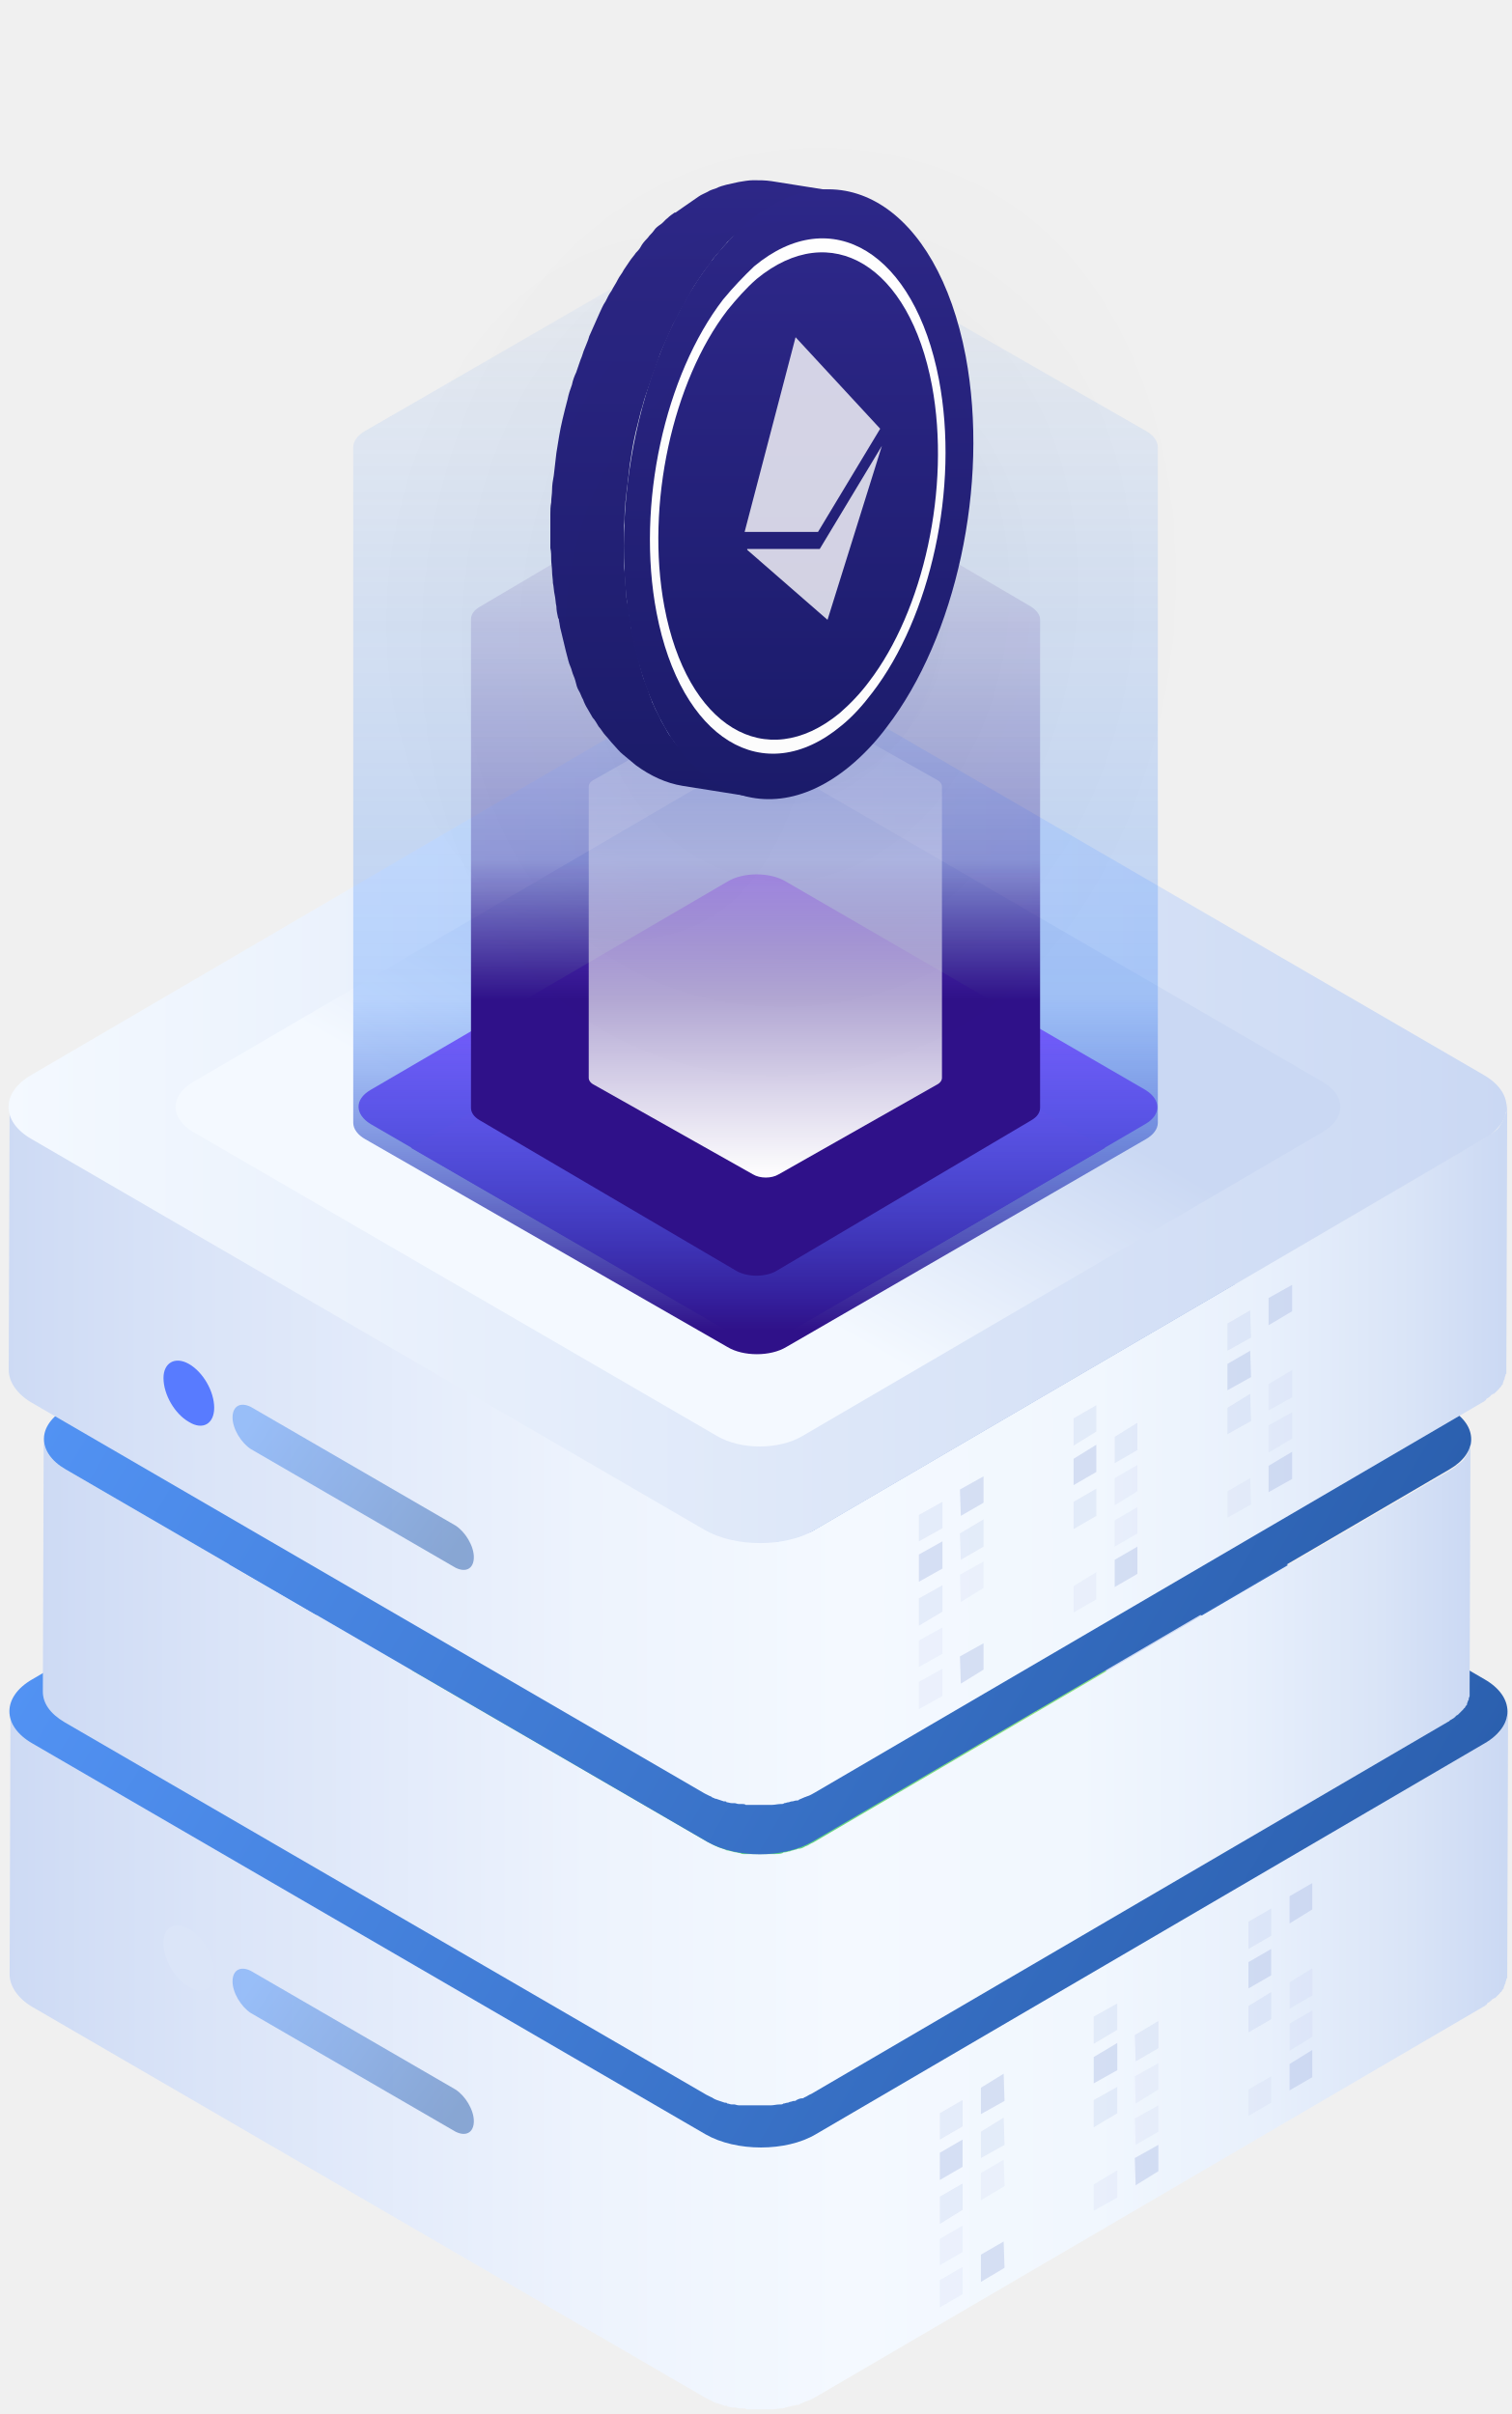
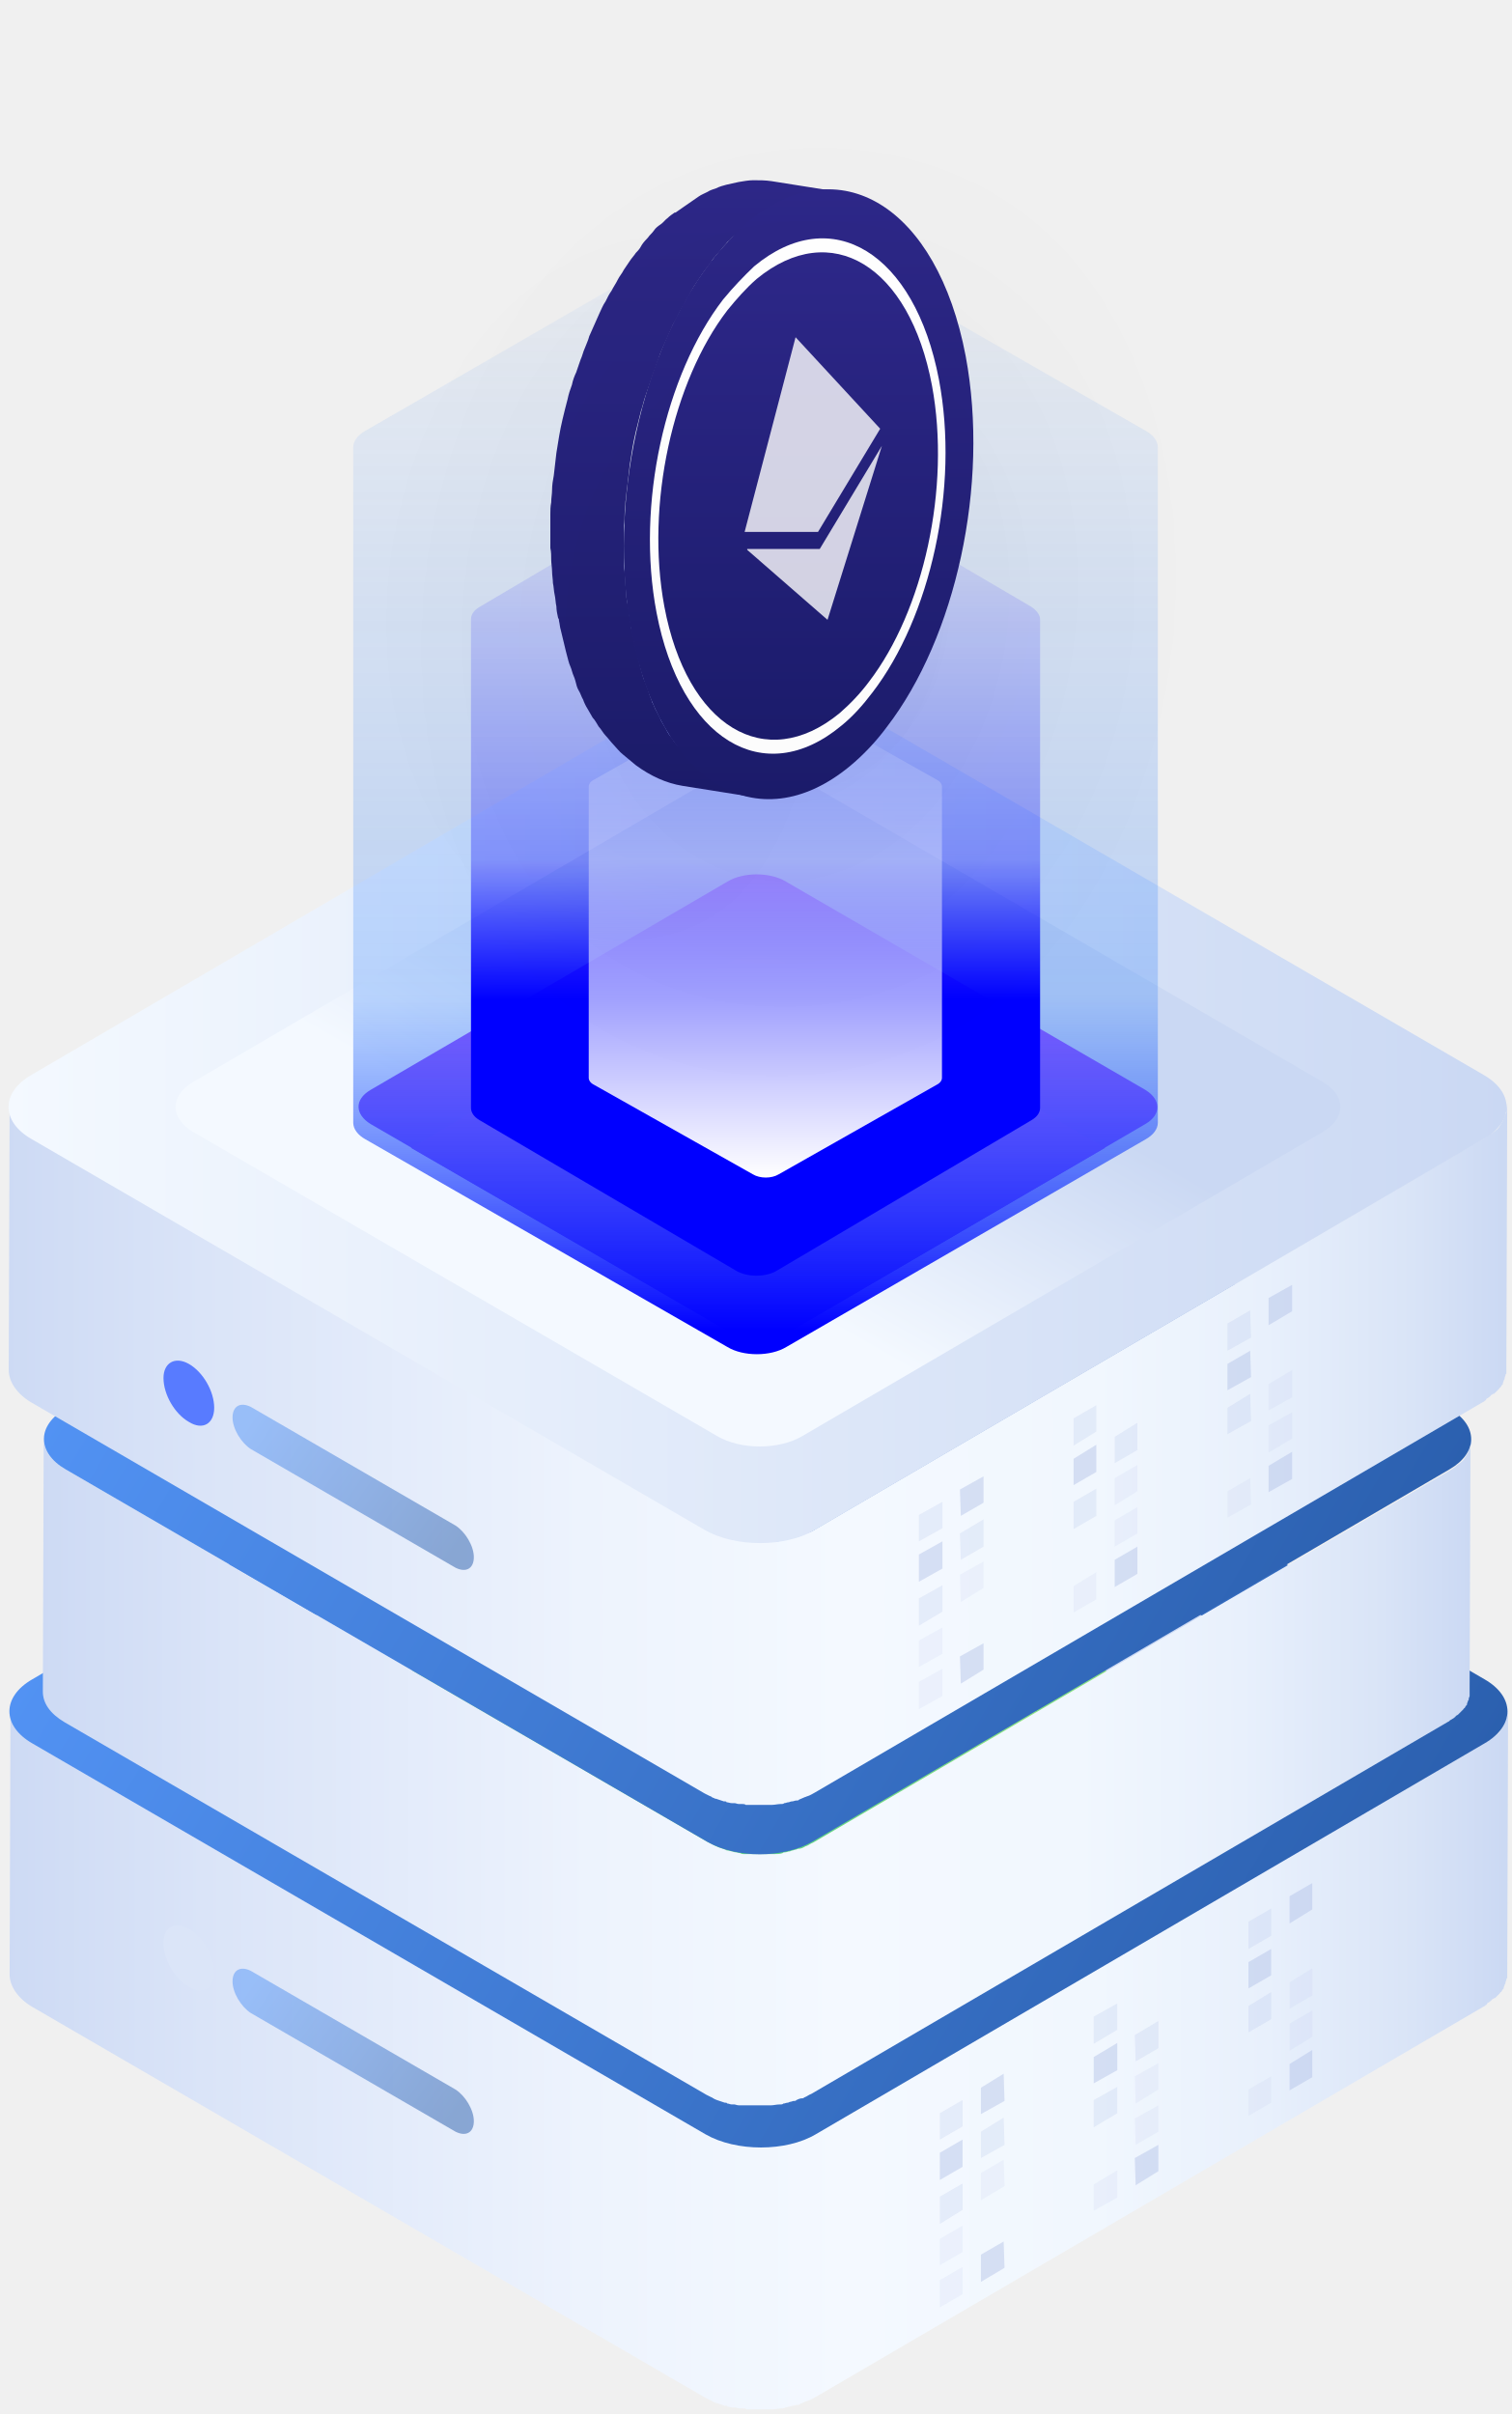
<svg xmlns="http://www.w3.org/2000/svg" xmlns:xlink="http://www.w3.org/1999/xlink" width="77px" height="123px" viewBox="0 0 77 123" version="1.1">
  <defs>
    <linearGradient x1="-0.016%" y1="50.469%" x2="99.953%" y2="50.469%" id="linearGradient-1">
      <stop stop-color="#CDDAF4" offset="0%" />
      <stop stop-color="#DAE4F8" offset="13.14%" />
      <stop stop-color="#EDF3FD" offset="38.28%" />
      <stop stop-color="#F4F9FF" offset="55.66%" />
      <stop stop-color="#F1F7FE" offset="72.39%" />
      <stop stop-color="#E8F0FC" offset="83.73%" />
      <stop stop-color="#D9E4F7" offset="93.45%" />
      <stop stop-color="#CAD8F3" offset="100%" />
    </linearGradient>
    <linearGradient x1="100%" y1="66.951%" x2="0%" y2="33.049%" id="linearGradient-2">
      <stop stop-color="#295DAB" offset="0%" />
      <stop stop-color="#5495F7" offset="100%" />
    </linearGradient>
    <linearGradient x1="36.954%" y1="63.227%" x2="63.029%" y2="36.779%" id="linearGradient-3">
      <stop stop-color="#F4F9FF" offset="0%" />
      <stop stop-color="#CAD8F3" offset="100%" />
    </linearGradient>
    <linearGradient x1="49.988%" y1="99.981%" x2="49.988%" y2="0.044%" id="linearGradient-4">
      <stop stop-color="#45CC86" offset="0%" />
      <stop stop-color="#BAF281" offset="100%" />
    </linearGradient>
    <linearGradient x1="49.986%" y1="99.977%" x2="49.986%" y2="-0.058%" id="linearGradient-5">
      <stop stop-color="#45CC86" offset="0%" />
      <stop stop-color="#BAF281" offset="100%" />
    </linearGradient>
    <linearGradient x1="0.062%" y1="50.301%" x2="100.012%" y2="50.301%" id="linearGradient-6">
      <stop stop-color="#CDDAF4" offset="0%" />
      <stop stop-color="#DAE4F8" offset="13.14%" />
      <stop stop-color="#EDF3FD" offset="38.28%" />
      <stop stop-color="#F4F9FF" offset="55.66%" />
      <stop stop-color="#F1F7FE" offset="72.39%" />
      <stop stop-color="#E8F0FC" offset="83.73%" />
      <stop stop-color="#D9E4F7" offset="93.45%" />
      <stop stop-color="#CAD8F3" offset="100%" />
    </linearGradient>
    <linearGradient x1="100%" y1="66.931%" x2="0%" y2="33.069%" id="linearGradient-7">
      <stop stop-color="#295DAB" offset="0%" />
      <stop stop-color="#5495F7" offset="100%" />
    </linearGradient>
    <linearGradient x1="-0.008%" y1="50.469%" x2="99.961%" y2="50.469%" id="linearGradient-8">
      <stop stop-color="#CDDAF4" offset="0%" />
      <stop stop-color="#DAE4F8" offset="13.14%" />
      <stop stop-color="#EDF3FD" offset="38.28%" />
      <stop stop-color="#F4F9FF" offset="55.66%" />
      <stop stop-color="#F1F7FE" offset="72.39%" />
      <stop stop-color="#E8F0FC" offset="83.73%" />
      <stop stop-color="#D9E4F7" offset="93.45%" />
      <stop stop-color="#CAD8F3" offset="100%" />
    </linearGradient>
    <linearGradient x1="0.057%" y1="50.007%" x2="100.005%" y2="50.007%" id="linearGradient-9">
      <stop stop-color="#F4F9FF" offset="0%" />
      <stop stop-color="#CAD8F3" offset="100%" />
    </linearGradient>
    <linearGradient x1="36.964%" y1="63.227%" x2="63.04%" y2="36.779%" id="linearGradient-10">
      <stop stop-color="#F4F9FF" offset="0%" />
      <stop stop-color="#CAD8F3" offset="100%" />
    </linearGradient>
    <linearGradient x1="50.003%" y1="99.982%" x2="50.003%" y2="0.046%" id="linearGradient-11">
      <stop stop-color="#7352FA" offset="0.126%" />
      <stop stop-color="#A44BFE" offset="99.87%" />
    </linearGradient>
    <linearGradient x1="50.004%" y1="99.978%" x2="50.004%" y2="-0.057%" id="linearGradient-12">
      <stop stop-color="#7352FA" offset="0.126%" />
      <stop stop-color="#A44BFE" offset="99.87%" />
    </linearGradient>
    <linearGradient x1="100%" y1="73.428%" x2="0%" y2="26.572%" id="linearGradient-13">
      <stop stop-color="#295DAB" offset="0%" />
      <stop stop-color="#5495F7" offset="100%" />
    </linearGradient>
    <linearGradient x1="59.209%" y1="98.255%" x2="59.209%" y2="-11.83%" id="linearGradient-14">
-       <stop stop-color="#2f1189" offset="0%" />
+       <stop stop-color="#0000ff" offset="0%" />
      <stop stop-color="#307FFB" stop-opacity="0.277" offset="26.819%" />
      <stop stop-color="#5495F7" stop-opacity="0" offset="100%" />
    </linearGradient>
    <linearGradient x1="49.983%" y1="95.336%" x2="49.983%" y2="0.113%" id="linearGradient-15">
-       <stop stop-color="#2f1189" offset="0%" />
-       <stop stop-color="#2f1189" offset="5.495%" />
-       <stop stop-color="#2f1189" offset="16.16%" />
-       <stop stop-color="#2f1189" offset="30.184%" />
-       <stop stop-color="#2f1189" stop-opacity="0.307" offset="48.1%" />
-       <stop stop-color="#2f1189" stop-opacity="0" offset="100%" />
+       <stop stop-color="#0000ff" offset="0%" />
+       <stop stop-color="#0000ff" offset="5.495%" />
+       <stop stop-color="#0000ff" offset="16.16%" />
+       <stop stop-color="#0000ff" offset="30.184%" />
+       <stop stop-color="#0000ff" stop-opacity="0.307" offset="48.1%" />
+       <stop stop-color="#0000ff" stop-opacity="0" offset="100%" />
    </linearGradient>
    <linearGradient x1="50.226%" y1="100.028%" x2="50.226%" y2="0.057%" id="linearGradient-16">
      <stop stop-color="#FFFFFF" offset="0%" />
      <stop stop-color="#FFFFFF" stop-opacity="0.888" offset="11.13%" />
      <stop stop-color="#FFFFFF" stop-opacity="0" offset="99.62%" />
    </linearGradient>
    <linearGradient x1="50%" y1="0%" x2="50%" y2="100%" id="linearGradient-17">
      <stop stop-color="#2D2788" offset="0%" />
      <stop stop-color="#1B1B6B" offset="100%" />
    </linearGradient>
    <path d="M1.144,25.189 C1.1,25.006 1.012,24.869 0.968,24.686 C0.924,24.503 0.88,24.366 0.836,24.183 C0.792,24 0.748,23.817 0.704,23.634 C0.66,23.451 0.616,23.269 0.572,23.086 C0.528,22.949 0.528,22.811 0.484,22.629 C0.484,22.583 0.484,22.537 0.44,22.491 C0.396,22.309 0.352,22.08 0.352,21.897 C0.308,21.714 0.308,21.486 0.264,21.303 C0.22,21.12 0.22,20.891 0.176,20.709 C0.176,20.526 0.132,20.297 0.132,20.114 C0.132,19.931 0.088,19.703 0.088,19.52 C0.088,19.337 0.088,19.109 0.044,18.926 C0.044,18.743 0.044,18.56 0.044,18.331 C0.044,18.149 0.044,17.966 0.044,17.783 C0.044,17.6 0.044,17.417 0.044,17.189 C0.044,17.006 0.044,16.823 0.088,16.594 C0.088,16.366 0.132,16.183 0.132,15.954 C0.132,15.726 0.176,15.451 0.22,15.223 C0.264,14.857 0.308,14.491 0.352,14.08 C0.44,13.531 0.528,12.937 0.66,12.389 C0.748,12.023 0.836,11.657 0.924,11.337 C0.968,11.109 1.056,10.834 1.144,10.606 C1.188,10.377 1.276,10.149 1.364,9.966 C1.452,9.737 1.496,9.554 1.584,9.326 C1.672,9.143 1.716,8.914 1.804,8.731 C1.892,8.503 1.98,8.32 2.024,8.137 C2.112,7.954 2.2,7.726 2.288,7.543 C2.376,7.36 2.464,7.131 2.552,6.949 C2.64,6.766 2.728,6.537 2.86,6.354 C2.948,6.171 3.036,5.989 3.168,5.806 C3.256,5.623 3.388,5.44 3.476,5.257 C3.564,5.074 3.696,4.937 3.784,4.754 C3.872,4.617 4.004,4.434 4.092,4.297 C4.18,4.16 4.312,4.023 4.4,3.886 C4.444,3.84 4.444,3.84 4.488,3.794 C4.576,3.703 4.664,3.566 4.708,3.474 C4.796,3.337 4.928,3.2 5.016,3.109 C5.104,2.971 5.236,2.88 5.324,2.743 C5.412,2.606 5.544,2.514 5.676,2.423 C5.808,2.331 5.896,2.194 6.028,2.103 C6.116,2.011 6.248,1.92 6.38,1.829 C6.38,1.829 6.38,1.829 6.424,1.829 C6.556,1.737 6.688,1.646 6.82,1.554 C6.952,1.463 7.084,1.371 7.216,1.28 C7.348,1.189 7.48,1.097 7.612,1.006 C7.744,0.914 7.876,0.869 8.052,0.777 C8.184,0.686 8.36,0.64 8.492,0.594 C8.668,0.503 8.844,0.457 9.02,0.411 C9.24,0.366 9.416,0.32 9.636,0.274 C9.9,0.229 10.164,0.183 10.384,0.183 C10.692,0.183 11,0.183 11.308,0.229 L15.048,0.823 C14.74,0.777 14.432,0.731 14.124,0.777 C13.86,0.777 13.64,0.823 13.376,0.869 C13.156,0.914 12.98,0.96 12.76,1.006 C12.584,1.051 12.408,1.097 12.232,1.189 C12.1,1.234 11.924,1.326 11.792,1.371 C11.66,1.463 11.528,1.509 11.352,1.6 C11.22,1.691 11.088,1.783 10.956,1.874 C10.824,1.966 10.692,2.057 10.56,2.149 C10.428,2.24 10.296,2.331 10.164,2.423 C10.164,2.423 10.164,2.423 10.12,2.423 C9.988,2.514 9.9,2.606 9.768,2.697 C9.636,2.789 9.548,2.926 9.416,3.017 C9.284,3.109 9.196,3.246 9.064,3.337 C8.976,3.474 8.844,3.566 8.756,3.703 C8.668,3.84 8.536,3.931 8.448,4.069 C8.36,4.16 8.272,4.251 8.228,4.389 C8.184,4.434 8.184,4.434 8.14,4.48 C8.052,4.617 7.92,4.754 7.832,4.891 C7.744,5.029 7.612,5.211 7.524,5.349 C7.436,5.486 7.304,5.669 7.216,5.851 C7.128,6.034 6.996,6.217 6.908,6.4 C6.82,6.583 6.688,6.766 6.6,6.949 C6.512,7.131 6.424,7.314 6.292,7.543 C6.204,7.726 6.116,7.954 6.028,8.137 C5.94,8.32 5.852,8.549 5.764,8.731 C5.676,8.914 5.588,9.143 5.544,9.326 C5.456,9.509 5.412,9.737 5.324,9.92 C5.236,10.149 5.192,10.331 5.104,10.56 C5.016,10.789 4.972,10.971 4.884,11.2 C4.796,11.429 4.752,11.703 4.664,11.931 C4.576,12.297 4.488,12.617 4.4,12.983 C4.268,13.531 4.18,14.08 4.092,14.674 C4.048,15.04 4.004,15.406 3.96,15.817 C3.916,16.046 3.916,16.32 3.872,16.549 C3.872,16.777 3.828,16.96 3.828,17.189 C3.828,17.371 3.828,17.554 3.784,17.783 C3.784,17.966 3.784,18.149 3.784,18.377 C3.784,18.56 3.784,18.743 3.784,18.926 C3.784,19.109 3.784,19.291 3.784,19.52 C3.784,19.703 3.784,19.931 3.828,20.114 C3.828,20.297 3.872,20.526 3.872,20.709 C3.872,20.891 3.916,21.12 3.916,21.303 C3.916,21.486 3.96,21.714 4.004,21.897 C4.048,22.08 4.048,22.309 4.092,22.491 C4.136,22.674 4.136,22.903 4.18,23.086 C4.18,23.131 4.18,23.177 4.224,23.223 C4.268,23.36 4.268,23.497 4.312,23.68 C4.356,23.863 4.4,24.046 4.444,24.229 C4.488,24.411 4.532,24.594 4.576,24.777 C4.62,24.96 4.664,25.143 4.708,25.28 C4.752,25.463 4.796,25.6 4.884,25.783 C4.928,25.966 5.016,26.103 5.06,26.286 C5.104,26.469 5.192,26.606 5.236,26.789 C5.324,26.926 5.368,27.109 5.456,27.246 C5.544,27.429 5.632,27.566 5.676,27.703 C5.764,27.84 5.852,28.023 5.94,28.16 C6.028,28.343 6.116,28.48 6.248,28.617 C6.336,28.8 6.468,28.937 6.6,29.074 C6.732,29.257 6.864,29.394 6.996,29.531 C7.128,29.714 7.304,29.851 7.48,30.034 C7.7,30.217 7.92,30.446 8.14,30.583 C8.888,31.131 9.68,31.497 10.516,31.634 L6.776,31.04 C5.94,30.903 5.148,30.537 4.4,29.989 C4.18,29.806 3.96,29.623 3.74,29.44 C3.564,29.303 3.432,29.12 3.256,28.937 C3.124,28.8 2.992,28.617 2.86,28.48 C2.728,28.343 2.64,28.16 2.508,28.023 C2.42,27.886 2.332,27.703 2.2,27.566 C2.112,27.429 2.024,27.246 1.936,27.109 C1.848,26.971 1.76,26.789 1.716,26.651 C1.628,26.514 1.584,26.331 1.496,26.194 C1.408,26.057 1.364,25.874 1.32,25.691 C1.276,25.509 1.188,25.371 1.144,25.189 Z" id="path-18" />
    <filter x="-180.0%" y="-66.8%" width="459.9%" height="271.7%" filterUnits="objectBoundingBox" id="filter-19">
      <feOffset dx="0" dy="6" in="SourceAlpha" result="shadowOffsetOuter1" />
      <feGaussianBlur stdDeviation="8" in="shadowOffsetOuter1" result="shadowBlurOuter1" />
      <feColorMatrix values="0 0 0 0 0   0 0 0 0 0   0 0 0 0 0  0 0 0 0.029 0" type="matrix" in="shadowBlurOuter1" />
    </filter>
    <linearGradient x1="50%" y1="0%" x2="50%" y2="100%" id="linearGradient-20">
      <stop stop-color="#2D2788" offset="0%" />
      <stop stop-color="#1B1B6B" offset="100%" />
    </linearGradient>
    <path d="M8.184,4.389 C4.708,8.914 2.948,16.686 4.18,23.223 C5.632,30.857 10.604,33.92 15.312,30.034 C15.972,29.486 16.632,28.8 17.204,28.023 C20.68,23.497 22.44,15.726 21.208,9.143 C19.756,1.509 14.784,-1.554 10.076,2.331 C9.416,2.971 8.756,3.611 8.184,4.389 Z" id="path-21" />
    <filter x="-151.6%" y="-67.6%" width="403.2%" height="273.8%" filterUnits="objectBoundingBox" id="filter-22">
      <feOffset dx="0" dy="6" in="SourceAlpha" result="shadowOffsetOuter1" />
      <feGaussianBlur stdDeviation="8" in="shadowOffsetOuter1" result="shadowBlurOuter1" />
      <feColorMatrix values="0 0 0 0 0   0 0 0 0 0   0 0 0 0 0  0 0 0 0.029 0" type="matrix" in="shadowBlurOuter1" />
    </filter>
    <linearGradient x1="50%" y1="0%" x2="50%" y2="100%" id="linearGradient-23">
      <stop stop-color="#2D2788" offset="0%" />
      <stop stop-color="#1B1B6B" offset="100%" />
    </linearGradient>
    <path d="M9.064,6.811 C6.292,10.423 4.884,16.686 5.852,21.897 C6.996,28.023 11,30.446 14.784,27.337 C15.312,26.88 15.84,26.331 16.28,25.737 C19.052,22.126 20.46,15.863 19.492,10.651 C18.348,4.526 14.344,2.103 10.56,5.211 C10.032,5.669 9.548,6.217 9.064,6.811 Z" id="path-24" />
    <filter x="-189.5%" y="-84.6%" width="479.0%" height="317.4%" filterUnits="objectBoundingBox" id="filter-25">
      <feOffset dx="0" dy="6" in="SourceAlpha" result="shadowOffsetOuter1" />
      <feGaussianBlur stdDeviation="8" in="shadowOffsetOuter1" result="shadowBlurOuter1" />
      <feColorMatrix values="0 0 0 0 0   0 0 0 0 0   0 0 0 0 0  0 0 0 0.029 0" type="matrix" in="shadowBlurOuter1" />
    </filter>
  </defs>
  <g id="Invision-3" stroke="none" stroke-width="1" fill="none" fill-rule="evenodd">
    <g id="Home---Dark-Theme-2" transform="translate(-1180, -399)">
      <g id="Group-9" transform="translate(1180, 408)">
        <g id="Group" transform="translate(0, 25)">
          <g transform="translate(0.4455, 30.88432)" id="Path">
            <path d="M76.359,22.425 C76.359,22.469 76.359,22.514 76.359,22.559 C76.359,22.604 76.359,22.649 76.314,22.649 C76.314,22.693 76.314,22.738 76.27,22.783 C76.27,22.828 76.225,22.828 76.225,22.872 C76.225,22.917 76.18,22.962 76.18,23.007 C76.18,23.051 76.136,23.051 76.136,23.096 C76.091,23.141 76.091,23.186 76.047,23.23 C76.047,23.275 76.002,23.275 76.002,23.32 C75.958,23.365 75.913,23.454 75.824,23.499 C75.824,23.499 75.779,23.544 75.779,23.544 C75.735,23.588 75.69,23.588 75.646,23.633 C75.601,23.678 75.557,23.678 75.512,23.723 C75.468,23.767 75.423,23.767 75.379,23.812 C75.334,23.857 75.289,23.857 75.245,23.902 L41.164,43.82 C41.031,43.909 40.941,43.954 40.808,43.999 C40.763,43.999 40.719,44.044 40.674,44.044 C40.585,44.088 40.451,44.133 40.362,44.178 C40.318,44.178 40.273,44.223 40.229,44.223 C40.184,44.223 40.095,44.268 40.006,44.268 C39.961,44.268 39.917,44.312 39.828,44.312 C39.739,44.312 39.694,44.357 39.605,44.357 C39.56,44.357 39.516,44.357 39.471,44.402 C39.338,44.447 39.159,44.447 39.026,44.447 C38.981,44.447 38.937,44.447 38.892,44.447 C38.803,44.447 38.714,44.447 38.625,44.447 C38.58,44.447 38.491,44.447 38.447,44.447 C38.358,44.447 38.313,44.447 38.224,44.447 C38.179,44.447 38.09,44.447 38.046,44.447 C37.957,44.447 37.912,44.447 37.823,44.447 C37.778,44.447 37.689,44.447 37.645,44.447 C37.556,44.447 37.511,44.447 37.467,44.402 C37.422,44.402 37.333,44.402 37.288,44.357 C37.199,44.357 37.155,44.312 37.066,44.312 C37.021,44.312 36.976,44.312 36.887,44.268 C36.798,44.268 36.709,44.223 36.62,44.223 C36.576,44.223 36.531,44.178 36.486,44.178 C36.353,44.133 36.219,44.088 36.085,44.044 C35.996,43.999 35.952,43.999 35.907,43.954 C35.863,43.954 35.818,43.909 35.818,43.909 C35.729,43.865 35.64,43.82 35.551,43.775 L1.247,23.857 C0.49,23.409 0.089,22.828 0.089,22.201 L0.045,35.718 C0.045,36.3 0.445,36.927 1.203,37.375 L35.506,57.293 C35.595,57.337 35.685,57.382 35.774,57.427 C35.818,57.427 35.863,57.472 35.863,57.472 C35.907,57.516 35.996,57.516 36.041,57.561 C36.041,57.561 36.041,57.561 36.085,57.561 C36.219,57.606 36.353,57.651 36.486,57.695 C36.486,57.695 36.486,57.695 36.531,57.695 C36.576,57.695 36.62,57.695 36.62,57.74 C36.709,57.74 36.798,57.785 36.887,57.785 C36.887,57.785 36.932,57.785 36.932,57.785 C36.976,57.785 37.021,57.785 37.021,57.785 C37.11,57.785 37.155,57.83 37.244,57.83 C37.288,57.83 37.288,57.83 37.333,57.83 C37.377,57.83 37.377,57.83 37.422,57.83 C37.467,57.83 37.556,57.83 37.6,57.875 C37.645,57.875 37.645,57.875 37.689,57.875 C37.734,57.875 37.734,57.875 37.778,57.875 C37.867,57.875 37.912,57.875 38.001,57.875 C38.046,57.875 38.046,57.875 38.09,57.875 C38.135,57.875 38.135,57.875 38.179,57.875 C38.268,57.875 38.313,57.875 38.402,57.875 C38.447,57.875 38.491,57.875 38.491,57.875 C38.491,57.875 38.536,57.875 38.536,57.875 C38.625,57.875 38.714,57.875 38.803,57.875 C38.848,57.875 38.892,57.875 38.892,57.875 C38.892,57.875 38.892,57.875 38.937,57.875 C39.07,57.875 39.249,57.83 39.382,57.83 C39.382,57.83 39.382,57.83 39.427,57.83 C39.471,57.83 39.516,57.83 39.56,57.785 C39.649,57.785 39.694,57.74 39.783,57.74 C39.828,57.74 39.872,57.695 39.961,57.695 C40.05,57.695 40.095,57.651 40.184,57.651 C40.184,57.651 40.229,57.651 40.229,57.651 C40.273,57.651 40.273,57.651 40.318,57.606 C40.407,57.561 40.54,57.516 40.63,57.472 C40.674,57.472 40.719,57.427 40.763,57.427 C40.897,57.382 41.031,57.293 41.12,57.248 L75.2,37.33 C75.2,37.33 75.245,37.33 75.245,37.285 C75.289,37.285 75.334,37.24 75.334,37.195 C75.379,37.151 75.423,37.151 75.468,37.106 C75.512,37.061 75.557,37.061 75.557,37.016 C75.601,36.972 75.646,36.972 75.69,36.927 C75.69,36.927 75.69,36.927 75.735,36.927 C75.735,36.927 75.779,36.882 75.779,36.882 C75.824,36.837 75.913,36.748 75.958,36.703 C75.958,36.703 76.002,36.658 76.002,36.658 C76.002,36.658 76.002,36.614 76.047,36.614 C76.091,36.569 76.091,36.524 76.136,36.479 C76.136,36.479 76.18,36.435 76.18,36.435 C76.18,36.435 76.18,36.435 76.18,36.39 C76.18,36.345 76.225,36.3 76.225,36.256 C76.225,36.211 76.27,36.211 76.27,36.166 C76.27,36.166 76.27,36.166 76.27,36.121 C76.27,36.076 76.314,36.032 76.314,35.987 C76.314,35.942 76.314,35.942 76.359,35.897 C76.359,35.897 76.359,35.897 76.359,35.897 C76.359,35.853 76.359,35.808 76.359,35.763 C76.359,35.718 76.359,35.718 76.359,35.674 C76.359,35.674 76.359,35.629 76.359,35.629 L76.403,22.111 C76.359,22.38 76.359,22.425 76.359,22.425 Z" fill="url(#linearGradient-1)" fill-rule="nonzero" />
            <path d="M75.2,20.679 C76.76,21.574 76.76,23.051 75.2,23.947 L41.12,43.865 C39.605,44.76 37.066,44.76 35.506,43.865 L1.203,23.947 C-0.356,23.051 -0.356,21.574 1.203,20.679 L35.284,0.761 C36.798,-0.134 39.338,-0.134 40.897,0.761 L75.2,20.679 Z" fill="url(#linearGradient-2)" />
            <path d="M67.003,21.037 C68.206,21.753 68.206,22.872 67.003,23.588 L40.496,39.075 C39.293,39.792 37.333,39.792 36.13,39.075 L9.445,23.588 C8.242,22.872 8.242,21.753 9.445,21.037 L35.952,5.55 C37.155,4.834 39.115,4.834 40.318,5.55 L67.003,21.037 Z" fill="url(#linearGradient-3)" fill-rule="nonzero" />
            <path d="M57.959,21.44 C58.761,21.932 58.806,22.693 57.959,23.186 L39.783,33.794 C38.981,34.286 37.6,34.286 36.798,33.794 L18.488,23.186 C17.686,22.693 17.642,21.932 18.488,21.44 L36.665,10.832 C37.467,10.34 38.848,10.34 39.649,10.832 L57.959,21.44 Z" fill="url(#linearGradient-4)" fill-rule="nonzero" />
            <path d="M39.783,33.794 L55.91,24.394 L39.649,14.995 C38.848,14.502 37.467,14.502 36.665,14.995 L20.538,24.394 L36.798,33.794 C37.6,34.286 38.937,34.286 39.783,33.794 Z" fill="url(#linearGradient-5)" fill-rule="nonzero" />
          </g>
          <g transform="translate(1.781998, 17.90395)" id="Path">
            <path d="M73.196,21.53 C73.196,21.574 73.196,21.619 73.196,21.664 C73.196,21.709 73.196,21.709 73.151,21.753 C73.151,21.798 73.151,21.843 73.106,21.888 C73.106,21.932 73.062,21.932 73.062,21.977 C73.062,22.022 73.017,22.067 73.017,22.111 C73.017,22.156 72.973,22.156 72.973,22.201 C72.928,22.246 72.928,22.29 72.884,22.335 C72.884,22.38 72.839,22.38 72.839,22.425 C72.795,22.469 72.75,22.559 72.661,22.604 C72.661,22.604 72.616,22.649 72.616,22.649 C72.572,22.693 72.527,22.693 72.483,22.738 C72.438,22.783 72.394,22.783 72.394,22.828 C72.349,22.872 72.305,22.872 72.26,22.917 C72.215,22.962 72.171,22.962 72.126,23.007 L39.649,41.985 C39.516,42.03 39.427,42.119 39.293,42.164 C39.249,42.164 39.204,42.209 39.204,42.209 C39.115,42.253 39.026,42.298 38.892,42.298 C38.848,42.298 38.803,42.343 38.758,42.343 C38.714,42.343 38.625,42.388 38.58,42.388 C38.536,42.388 38.491,42.432 38.447,42.432 C38.358,42.432 38.313,42.477 38.224,42.477 C38.179,42.477 38.135,42.477 38.09,42.522 C37.957,42.567 37.823,42.567 37.645,42.567 C37.6,42.567 37.556,42.567 37.511,42.567 C37.422,42.567 37.333,42.567 37.244,42.567 C37.199,42.567 37.155,42.567 37.066,42.567 C36.976,42.567 36.932,42.567 36.843,42.567 C36.798,42.567 36.709,42.567 36.665,42.567 C36.62,42.567 36.531,42.567 36.486,42.567 C36.442,42.567 36.353,42.567 36.308,42.567 C36.264,42.567 36.175,42.567 36.13,42.567 C36.085,42.567 35.996,42.567 35.952,42.522 C35.863,42.522 35.818,42.477 35.729,42.477 C35.685,42.477 35.64,42.477 35.551,42.432 C35.462,42.432 35.373,42.388 35.328,42.388 C35.284,42.388 35.239,42.388 35.194,42.343 C35.061,42.298 34.927,42.253 34.794,42.209 C34.749,42.164 34.66,42.164 34.615,42.119 C34.571,42.119 34.571,42.074 34.526,42.074 C34.437,42.03 34.348,41.985 34.259,41.94 L1.559,22.962 C0.802,22.514 0.445,21.977 0.445,21.395 L0.401,34.286 C0.401,34.868 0.757,35.405 1.515,35.853 L34.214,54.831 C34.303,54.876 34.393,54.92 34.482,54.965 C34.526,54.965 34.526,55.01 34.571,55.01 C34.615,55.055 34.66,55.055 34.749,55.099 C34.749,55.099 34.749,55.099 34.749,55.099 C34.883,55.144 35.016,55.189 35.15,55.234 C35.15,55.234 35.15,55.234 35.194,55.234 C35.239,55.234 35.239,55.234 35.284,55.278 C35.373,55.278 35.417,55.323 35.506,55.323 C35.506,55.323 35.551,55.323 35.551,55.323 C35.595,55.323 35.595,55.323 35.64,55.323 C35.685,55.323 35.774,55.368 35.863,55.368 C35.907,55.368 35.907,55.368 35.952,55.368 C35.996,55.368 35.996,55.368 36.041,55.368 C36.085,55.368 36.175,55.368 36.219,55.368 C36.264,55.368 36.264,55.368 36.308,55.368 C36.353,55.368 36.353,55.368 36.397,55.368 C36.442,55.368 36.531,55.368 36.576,55.368 C36.62,55.368 36.62,55.368 36.665,55.368 C36.709,55.368 36.709,55.368 36.754,55.368 C36.843,55.368 36.887,55.368 36.976,55.368 C37.021,55.368 37.066,55.368 37.066,55.368 C37.066,55.368 37.11,55.368 37.11,55.368 C37.199,55.368 37.288,55.368 37.377,55.368 C37.422,55.368 37.467,55.368 37.467,55.368 C37.467,55.368 37.467,55.368 37.511,55.368 C37.645,55.368 37.778,55.323 37.957,55.323 C37.957,55.323 37.957,55.323 38.001,55.323 C38.046,55.323 38.09,55.323 38.135,55.278 C38.224,55.278 38.268,55.234 38.358,55.234 C38.402,55.234 38.447,55.189 38.491,55.189 C38.536,55.189 38.625,55.144 38.669,55.144 C38.669,55.144 38.714,55.144 38.714,55.144 C38.758,55.144 38.758,55.144 38.803,55.099 C38.892,55.055 38.981,55.01 39.115,55.01 C39.159,55.01 39.204,54.965 39.204,54.965 C39.338,54.92 39.427,54.831 39.56,54.786 L72.037,35.808 C72.037,35.808 72.082,35.808 72.082,35.763 C72.126,35.763 72.126,35.718 72.171,35.718 C72.215,35.674 72.26,35.674 72.305,35.629 C72.349,35.584 72.394,35.584 72.394,35.539 C72.438,35.495 72.483,35.495 72.527,35.45 C72.527,35.45 72.527,35.45 72.527,35.45 C72.527,35.45 72.572,35.405 72.572,35.405 C72.616,35.36 72.706,35.271 72.75,35.226 C72.75,35.226 72.795,35.181 72.795,35.181 C72.795,35.181 72.795,35.137 72.839,35.137 C72.884,35.092 72.884,35.047 72.928,35.002 C72.928,35.002 72.973,34.957 72.973,34.957 C72.973,34.957 72.973,34.957 72.973,34.913 C72.973,34.868 73.017,34.823 73.017,34.778 C73.017,34.734 73.062,34.734 73.062,34.689 C73.062,34.689 73.062,34.689 73.062,34.644 C73.062,34.599 73.106,34.555 73.106,34.51 C73.106,34.465 73.106,34.465 73.106,34.42 C73.106,34.42 73.106,34.42 73.106,34.42 C73.106,34.376 73.106,34.331 73.106,34.286 C73.106,34.241 73.106,34.241 73.106,34.197 C73.106,34.197 73.106,34.152 73.106,34.152 L73.151,21.261 C73.196,21.44 73.196,21.485 73.196,21.53 Z" fill="url(#linearGradient-6)" fill-rule="nonzero" />
            <path d="M72.082,19.873 C73.552,20.724 73.552,22.111 72.082,22.962 L39.605,41.94 C38.135,42.79 35.729,42.79 34.259,41.94 L1.559,22.962 C0.089,22.111 0.089,20.724 1.559,19.873 L34.036,0.895 C35.506,0.045 37.912,0.045 39.382,0.895 L72.082,19.873 Z" fill="url(#linearGradient-7)" />
          </g>
          <g fill-rule="nonzero" id="Path">
            <path d="M76.76,22.514 C76.76,22.559 76.76,22.604 76.76,22.649 C76.76,22.693 76.76,22.738 76.715,22.738 C76.715,22.783 76.715,22.828 76.67,22.872 C76.67,22.917 76.626,22.917 76.626,22.962 C76.626,23.007 76.581,23.051 76.581,23.096 C76.581,23.141 76.537,23.141 76.537,23.186 C76.492,23.23 76.492,23.275 76.448,23.32 C76.448,23.365 76.403,23.365 76.403,23.409 C76.359,23.454 76.314,23.544 76.225,23.588 C76.225,23.588 76.18,23.633 76.18,23.633 C76.136,23.678 76.091,23.678 76.047,23.723 C76.002,23.767 75.958,23.767 75.913,23.812 C75.869,23.857 75.824,23.857 75.779,23.902 C75.735,23.947 75.69,23.947 75.646,23.991 L41.565,43.909 C41.431,43.999 41.342,44.044 41.209,44.088 C41.164,44.088 41.12,44.133 41.075,44.133 C40.986,44.178 40.852,44.223 40.763,44.268 C40.719,44.268 40.674,44.312 40.63,44.312 C40.585,44.312 40.496,44.357 40.407,44.357 C40.362,44.357 40.318,44.402 40.229,44.402 C40.14,44.402 40.095,44.447 40.006,44.447 C39.961,44.447 39.917,44.447 39.872,44.491 C39.739,44.536 39.56,44.536 39.427,44.536 C39.382,44.536 39.338,44.536 39.293,44.536 C39.204,44.536 39.115,44.536 39.026,44.536 C38.981,44.536 38.892,44.536 38.848,44.536 C38.758,44.536 38.714,44.536 38.625,44.536 C38.58,44.536 38.491,44.536 38.447,44.536 C38.358,44.536 38.313,44.536 38.224,44.536 C38.179,44.536 38.09,44.536 38.046,44.536 C37.957,44.536 37.912,44.536 37.867,44.491 C37.823,44.491 37.734,44.491 37.689,44.447 C37.6,44.447 37.556,44.402 37.467,44.402 C37.422,44.402 37.377,44.402 37.288,44.357 C37.199,44.357 37.11,44.312 37.021,44.312 C36.976,44.312 36.932,44.268 36.887,44.268 C36.754,44.223 36.62,44.178 36.486,44.133 C36.397,44.088 36.353,44.088 36.308,44.044 C36.264,44.044 36.219,43.999 36.219,43.999 C36.13,43.954 36.041,43.909 35.952,43.865 L1.648,23.947 C0.891,23.499 0.49,22.917 0.49,22.29 L0.445,35.808 C0.445,36.39 0.846,37.016 1.604,37.464 L35.907,57.382 C35.996,57.427 36.085,57.472 36.175,57.516 C36.219,57.516 36.264,57.561 36.264,57.561 C36.308,57.606 36.397,57.606 36.442,57.651 C36.442,57.651 36.442,57.651 36.486,57.651 C36.62,57.695 36.754,57.74 36.887,57.785 C36.887,57.785 36.887,57.785 36.932,57.785 C36.976,57.785 37.021,57.785 37.021,57.83 C37.11,57.83 37.199,57.875 37.288,57.875 C37.288,57.875 37.333,57.875 37.333,57.875 C37.377,57.875 37.422,57.875 37.422,57.875 C37.511,57.875 37.556,57.919 37.645,57.919 C37.689,57.919 37.689,57.919 37.734,57.919 C37.778,57.919 37.778,57.919 37.823,57.919 C37.867,57.919 37.957,57.919 38.001,57.964 C38.046,57.964 38.046,57.964 38.09,57.964 C38.135,57.964 38.135,57.964 38.179,57.964 C38.268,57.964 38.313,57.964 38.402,57.964 C38.447,57.964 38.447,57.964 38.491,57.964 C38.536,57.964 38.536,57.964 38.58,57.964 C38.669,57.964 38.714,57.964 38.803,57.964 C38.848,57.964 38.892,57.964 38.892,57.964 C38.892,57.964 38.937,57.964 38.937,57.964 C39.026,57.964 39.115,57.964 39.204,57.964 C39.249,57.964 39.293,57.964 39.293,57.964 C39.293,57.964 39.293,57.964 39.338,57.964 C39.471,57.964 39.649,57.919 39.783,57.919 C39.783,57.919 39.783,57.919 39.828,57.919 C39.872,57.919 39.917,57.919 39.961,57.875 C40.05,57.875 40.095,57.83 40.184,57.83 C40.229,57.83 40.273,57.785 40.362,57.785 C40.451,57.785 40.496,57.74 40.585,57.74 C40.585,57.74 40.63,57.74 40.63,57.74 C40.674,57.74 40.674,57.74 40.719,57.695 C40.808,57.651 40.941,57.606 41.031,57.561 C41.075,57.561 41.12,57.516 41.164,57.516 C41.298,57.472 41.431,57.382 41.521,57.337 L75.601,37.419 C75.601,37.419 75.646,37.419 75.646,37.375 C75.69,37.375 75.735,37.33 75.735,37.285 C75.779,37.24 75.824,37.24 75.869,37.195 C75.913,37.151 75.958,37.151 75.958,37.106 C76.002,37.061 76.047,37.061 76.091,37.016 C76.091,37.016 76.091,37.016 76.136,37.016 C76.136,37.016 76.18,36.972 76.18,36.972 C76.225,36.927 76.314,36.837 76.359,36.793 C76.359,36.793 76.403,36.748 76.403,36.748 C76.403,36.748 76.403,36.703 76.448,36.703 C76.492,36.658 76.492,36.614 76.537,36.569 C76.537,36.569 76.581,36.524 76.581,36.524 C76.581,36.524 76.581,36.524 76.581,36.479 C76.581,36.435 76.626,36.39 76.626,36.345 C76.626,36.3 76.67,36.3 76.67,36.256 C76.67,36.256 76.67,36.256 76.67,36.211 C76.67,36.166 76.715,36.121 76.715,36.076 C76.715,36.032 76.715,36.032 76.76,35.987 C76.76,35.987 76.76,35.987 76.76,35.987 C76.76,35.942 76.76,35.897 76.76,35.853 C76.76,35.808 76.76,35.808 76.76,35.763 C76.76,35.763 76.76,35.718 76.76,35.718 L76.804,22.201 C76.76,22.469 76.76,22.514 76.76,22.514 Z" fill="url(#linearGradient-8)" />
            <path d="M75.601,20.769 C77.161,21.664 77.161,23.141 75.601,24.036 L41.521,43.954 C40.006,44.849 37.467,44.849 35.907,43.954 L1.604,24.036 C0.045,23.141 0.045,21.664 1.604,20.769 L35.685,0.85 C37.199,-0.045 39.739,-0.045 41.298,0.85 L75.601,20.769 Z" fill="url(#linearGradient-9)" />
            <path d="M67.404,21.127 C68.607,21.843 68.607,22.962 67.404,23.678 L40.897,39.165 C39.694,39.881 37.734,39.881 36.531,39.165 L9.846,23.678 C8.643,22.962 8.643,21.843 9.846,21.127 L36.353,5.64 C37.556,4.924 39.516,4.924 40.719,5.64 L67.404,21.127 Z" fill="url(#linearGradient-10)" />
            <path d="M58.36,21.53 C59.162,22.022 59.207,22.783 58.36,23.275 L40.184,33.883 C39.382,34.376 38.001,34.376 37.199,33.883 L18.889,23.275 C18.087,22.783 18.043,22.022 18.889,21.53 L37.066,10.921 C37.867,10.429 39.249,10.429 40.05,10.921 L58.36,21.53 Z" fill="url(#linearGradient-11)" />
            <path d="M40.184,33.883 L56.311,24.484 L40.05,15.084 C39.249,14.592 37.867,14.592 37.066,15.084 L20.938,24.484 L37.199,33.883 C38.001,34.376 39.382,34.376 40.184,33.883 Z" fill="url(#linearGradient-12)" />
          </g>
          <g transform="translate(46.77746, 31.33192)" fill="#AEBDE6" fill-rule="nonzero" id="Path">
            <g transform="translate(17.81998, 0)">
              <g opacity="0.43">
                <polygon points="0.045 0.806 0.045 2.193 1.247 1.477 1.247 0.134" />
              </g>
              <g opacity="0.13" transform="translate(0, 4.475988)">
                <polygon points="0.045 0.716 0.045 2.059 1.247 1.388 1.247 0" />
              </g>
              <g opacity="0.13" transform="translate(0, 6.266383)">
                <polygon points="0.045 1.029 0.045 2.417 1.247 1.701 1.247 0.358" />
              </g>
              <g opacity="0.43" transform="translate(0, 8.504378)">
                <polygon points="0.045 0.85 0.045 2.193 1.247 1.522 1.247 0.134" />
              </g>
            </g>
            <g transform="translate(15.59249, 1.342796)">
              <g opacity="0.22">
                <polygon points="0.178 0.761 0.178 2.148 1.381 1.477 1.336 0.09" />
              </g>
              <g opacity="0.43" transform="translate(0, 1.790395)">
                <polygon points="0.178 1.029 0.178 2.372 1.381 1.701 1.336 0.358" />
              </g>
              <g opacity="0.22" transform="translate(0, 4.028389)">
                <polygon points="0.178 1.029 0.178 2.372 1.381 1.701 1.336 0.313" />
              </g>
              <g opacity="0.13" transform="translate(0, 8.504378)">
                <polygon points="0.178 0.806 0.178 2.148 1.381 1.477 1.336 0.134" />
              </g>
            </g>
            <g transform="translate(9.800991, 7.161581)">
              <g opacity="0.22">
                <polygon points="0.223 0.716 0.223 2.059 1.381 1.388 1.381 0" />
              </g>
              <g opacity="0.13" transform="translate(0, 1.790395)">
                <polygon points="0.223 1.029 0.223 2.417 1.381 1.701 1.381 0.358" />
              </g>
              <g opacity="0.13" transform="translate(0, 4.028389)">
                <polygon points="0.223 0.94 0.223 2.283 1.381 1.611 1.381 0.269" />
              </g>
              <g opacity="0.43" transform="translate(0, 6.266383)">
                <polygon points="0.223 0.716 0.223 2.104 1.381 1.432 1.381 0.045" />
              </g>
            </g>
            <g transform="translate(7.573493, 6.266383)">
              <g opacity="0.22">
                <polygon points="0.356 0.671 0.356 2.059 1.515 1.343 1.515 0" />
              </g>
              <g opacity="0.43" transform="translate(0, 1.790395)">
                <polygon points="0.356 0.94 0.356 2.283 1.515 1.611 1.515 0.224" />
              </g>
              <g opacity="0.22" transform="translate(0, 4.028389)">
                <polygon points="0.356 0.895 0.356 2.283 1.515 1.611 1.515 0.224" />
              </g>
              <g opacity="0.13" transform="translate(0, 8.504378)">
                <polygon points="0.356 0.716 0.356 2.059 1.515 1.388 1.515 0" />
              </g>
            </g>
            <g transform="translate(1.781998, 9.847174)">
              <g opacity="0.43">
                <polygon points="0.356 0.716 0.401 2.059 1.559 1.388 1.559 0.045" />
              </g>
              <g opacity="0.22" transform="translate(0, 2.237994)">
                <polygon points="0.356 0.716 0.401 2.059 1.559 1.388 1.559 0" />
              </g>
              <g opacity="0.13" transform="translate(0, 4.028389)">
                <polygon points="0.356 1.029 0.401 2.417 1.559 1.701 1.559 0.358" />
              </g>
              <g opacity="0.43" transform="translate(0, 8.504378)">
                <polygon points="0.356 0.716 0.401 2.104 1.559 1.388 1.559 0.045" />
              </g>
            </g>
            <g transform="translate(0, 11.18997)">
              <g opacity="0.22">
                <polygon points="0.045 0.671 0.045 2.014 1.247 1.343 1.247 0" />
              </g>
              <g opacity="0.43" transform="translate(0, 1.790395)">
                <polyline points="0.045 0.895 0.045 2.283 1.247 1.611 1.247 0.224" />
              </g>
              <g opacity="0.22" transform="translate(0, 4.028389)">
                <polygon points="0.045 0.895 0.045 2.283 1.247 1.567 1.247 0.224" />
              </g>
              <g opacity="0.13" transform="translate(0, 6.266383)">
                <polygon points="0.045 0.806 0.045 2.148 1.247 1.477 1.247 0.134" />
              </g>
              <g opacity="0.13" transform="translate(0, 8.504378)">
                <polygon points="0.045 0.671 0.045 2.059 1.247 1.388 1.247 0" />
              </g>
            </g>
          </g>
          <g transform="translate(47.66846, 61.76864)" fill="#AEBDE6" fill-rule="nonzero" id="Path">
            <g transform="translate(17.81998, 0)">
              <g opacity="0.43">
                <polygon points="0.223 0.85 0.223 2.238 1.381 1.522 1.381 0.179" />
              </g>
              <g opacity="0.13" transform="translate(0, 4.475988)">
                <polygon points="0.223 0.761 0.223 2.104 1.381 1.432 1.381 0.045" />
              </g>
              <g opacity="0.13" transform="translate(0, 6.266383)">
                <polygon points="0.223 1.074 0.223 2.462 1.381 1.746 1.381 0.403" />
              </g>
              <g opacity="0.43" transform="translate(0, 8.504378)">
                <polygon points="0.223 0.895 0.223 2.238 1.381 1.567 1.381 0.179" />
              </g>
            </g>
            <g transform="translate(15.59249, 1.342796)">
              <g opacity="0.22">
                <polygon points="0.356 0.806 0.356 2.193 1.515 1.522 1.515 0.134" />
              </g>
              <g opacity="0.43" transform="translate(0, 1.790395)">
                <polygon points="0.356 1.074 0.356 2.417 1.515 1.746 1.515 0.403" />
              </g>
              <g opacity="0.22" transform="translate(0, 4.028389)">
                <polygon points="0.356 1.074 0.356 2.417 1.515 1.746 1.515 0.358" />
              </g>
              <g opacity="0.13" transform="translate(0, 8.504378)">
                <polygon points="0.356 0.85 0.356 2.193 1.515 1.522 1.515 0.179" />
              </g>
            </g>
            <g transform="translate(9.800991, 7.161581)">
              <g opacity="0.22">
                <polygon points="0.356 0.761 0.401 2.104 1.559 1.432 1.559 0.045" />
              </g>
              <g opacity="0.13" transform="translate(0, 1.790395)">
                <polygon points="0.356 1.074 0.401 2.462 1.559 1.746 1.559 0.403" />
              </g>
              <g opacity="0.13" transform="translate(0, 4.028389)">
                <polygon points="0.356 0.985 0.401 2.328 1.559 1.656 1.559 0.313" />
              </g>
              <g opacity="0.43" transform="translate(0, 6.266383)">
                <polygon points="0.356 0.761 0.401 2.148 1.559 1.432 1.559 0.09" />
              </g>
            </g>
            <g transform="translate(8.018993, 6.266383)">
              <g opacity="0.22">
                <polygon points="0.045 0.716 0.045 2.104 1.247 1.388 1.247 0.045" />
              </g>
              <g opacity="0.43" transform="translate(0, 1.790395)">
                <polygon points="0.045 0.985 0.045 2.328 1.247 1.656 1.247 0.269" />
              </g>
              <g opacity="0.22" transform="translate(0, 4.028389)">
                <polygon points="0.045 0.94 0.045 2.328 1.247 1.611 1.247 0.269" />
              </g>
              <g opacity="0.13" transform="translate(0, 8.504378)">
                <polygon points="0.045 0.761 0.045 2.104 1.247 1.432 1.247 0.045" />
              </g>
            </g>
            <g transform="translate(2.227498, 9.847174)">
              <g opacity="0.43">
                <polygon points="0.089 0.761 0.089 2.104 1.292 1.432 1.247 0.045" />
              </g>
              <g opacity="0.22" transform="translate(0, 2.237994)">
                <polygon points="0.089 0.761 0.089 2.104 1.292 1.432 1.247 0.045" />
              </g>
              <g opacity="0.13" transform="translate(0, 4.028389)">
                <polygon points="0.089 1.074 0.089 2.462 1.292 1.746 1.247 0.403" />
              </g>
              <g opacity="0.43" transform="translate(0, 8.504378)">
                <polygon points="0.089 0.761 0.089 2.148 1.292 1.432 1.247 0.09" />
              </g>
            </g>
            <g transform="translate(0, 11.18997)">
              <g opacity="0.22">
                <polygon points="0.223 0.716 0.223 2.059 1.381 1.388 1.381 0.045" />
              </g>
              <g opacity="0.43" transform="translate(0, 1.790395)">
                <polyline points="0.223 0.94 0.223 2.328 1.381 1.656 1.381 0.269" />
              </g>
              <g opacity="0.22" transform="translate(0, 4.028389)">
                <polygon points="0.223 0.94 0.223 2.328 1.381 1.611 1.381 0.269" />
              </g>
              <g opacity="0.13" transform="translate(0, 6.266383)">
                <polygon points="0.223 0.85 0.223 2.193 1.381 1.522 1.381 0.179" />
              </g>
              <g opacity="0.13" transform="translate(0, 8.504378)">
                <polygon points="0.223 0.716 0.223 2.104 1.381 1.432 1.381 0.045" />
              </g>
            </g>
          </g>
          <g transform="translate(8.018993, 34.91271)" id="Path">
            <path d="M1.604,0.582 C2.317,0.985 2.896,1.969 2.896,2.82 C2.896,3.626 2.317,3.984 1.604,3.536 C0.891,3.133 0.312,2.148 0.312,1.298 C0.312,0.537 0.891,0.179 1.604,0.582 Z" fill="#587BFF" fill-rule="nonzero" />
            <g opacity="0.5" transform="translate(3.563997, 2.237994)" fill="url(#linearGradient-13)">
              <path d="M11.628,6.58 C12.118,6.893 12.563,7.609 12.563,8.191 C12.563,8.773 12.162,8.997 11.628,8.728 L1.203,2.686 C0.713,2.372 0.267,1.656 0.267,1.074 C0.267,0.492 0.668,0.269 1.203,0.537 L11.628,6.58 Z" />
            </g>
          </g>
          <g transform="translate(8.018993, 64.00663)" id="Path">
            <path d="M1.604,0.269 C2.317,0.671 2.896,1.656 2.896,2.507 C2.896,3.312 2.317,3.67 1.604,3.223 C0.891,2.82 0.312,1.835 0.312,0.985 C0.312,0.179 0.891,-0.134 1.604,0.269 Z" fill="#DBE5F8" fill-rule="nonzero" />
            <g opacity="0.5" transform="translate(3.563997, 2.237994)" fill="url(#linearGradient-13)">
              <path d="M11.628,6.222 C12.118,6.535 12.563,7.251 12.563,7.833 C12.563,8.415 12.162,8.639 11.628,8.37 L1.203,2.328 C0.713,2.014 0.267,1.298 0.267,0.716 C0.267,0.134 0.668,-0.09 1.203,0.179 L11.628,6.222 Z" />
            </g>
          </g>
        </g>
        <path d="M58.372,12.946 L39.935,2.368 C39.128,1.877 37.737,1.877 36.93,2.368 L18.628,12.946 C18.224,13.169 18,13.482 18,13.794 L18,48.206 C18,48.518 18.224,48.831 18.628,49.054 L37.065,59.632 C37.872,60.123 39.263,60.123 40.07,59.632 L58.372,49.054 C58.776,48.831 59,48.518 59,48.206 L59,13.794 C59,13.482 58.776,13.169 58.372,12.946 Z" id="Path" fill="url(#linearGradient-14)" />
        <path d="M52.555,21.92 L39.523,14.272 C38.945,13.909 37.966,13.909 37.388,14.272 L24.445,21.92 C24.133,22.101 24,22.328 24,22.554 L24,22.554 L24,47.446 L24,47.446 C24,47.672 24.133,47.899 24.445,48.08 L37.477,55.728 C38.055,56.091 39.034,56.091 39.612,55.728 L52.555,48.08 C52.867,47.899 53,47.672 53,47.446 L53,47.446 L53,22.554 L53,22.554 C53,22.328 52.822,22.101 52.555,21.92 Z" id="Path" fill="url(#linearGradient-15)" fill-rule="nonzero" />
        <path d="M47.726,30.725 L39.64,26.168 C39.274,25.944 38.68,25.944 38.315,26.168 L30.274,30.725 C30.091,30.815 30,30.949 30,31.083 L30,31.083 L30,45.917 L30,45.917 C30,46.051 30.091,46.185 30.274,46.275 L38.36,50.832 C38.726,51.056 39.32,51.056 39.685,50.832 L47.726,46.275 C47.909,46.185 48,46.051 48,45.917 L48,45.917 L48,31.083 L48,31.083 C48,30.949 47.909,30.815 47.726,30.725 Z" id="Path" fill="url(#linearGradient-16)" fill-rule="nonzero" />
        <g id="Group" transform="translate(28, 0)">
          <g id="Path">
            <g>
              <use fill="black" fill-opacity="1" filter="url(#filter-19)" xlink:href="#path-18" />
              <use fill="url(#linearGradient-17)" fill-rule="evenodd" xlink:href="#path-18" />
            </g>
            <g>
              <use fill="black" fill-opacity="1" filter="url(#filter-22)" xlink:href="#path-21" />
              <use fill="url(#linearGradient-20)" fill-rule="evenodd" xlink:href="#path-21" />
            </g>
            <path d="M8.844,6.263 C5.896,10.103 4.4,16.686 5.456,22.217 C6.688,28.663 10.912,31.269 14.872,27.977 C15.444,27.52 15.972,26.926 16.456,26.286 C19.404,22.446 20.9,15.863 19.844,10.331 C18.612,3.886 14.388,1.28 10.428,4.571 C9.9,5.074 9.372,5.623 8.844,6.263 Z" fill="#FFFFFF" fill-rule="nonzero" />
            <g>
              <use fill="black" fill-opacity="1" filter="url(#filter-25)" xlink:href="#path-24" />
              <use fill="url(#linearGradient-23)" fill-rule="evenodd" xlink:href="#path-24" />
            </g>
          </g>
          <g transform="translate(9.68, 7.771429)" fill="#FFFFFF" fill-rule="nonzero" id="Path" opacity="0.8">
            <polygon points="2.86 0.411 0.264 10.331 4.004 10.331 7.172 5.074" />
            <polygon points="0.396 11.246 4.488 14.811 7.26 5.943 4.092 11.2 1.716 11.2 0.396 11.2" />
          </g>
        </g>
      </g>
    </g>
  </g>
</svg>
